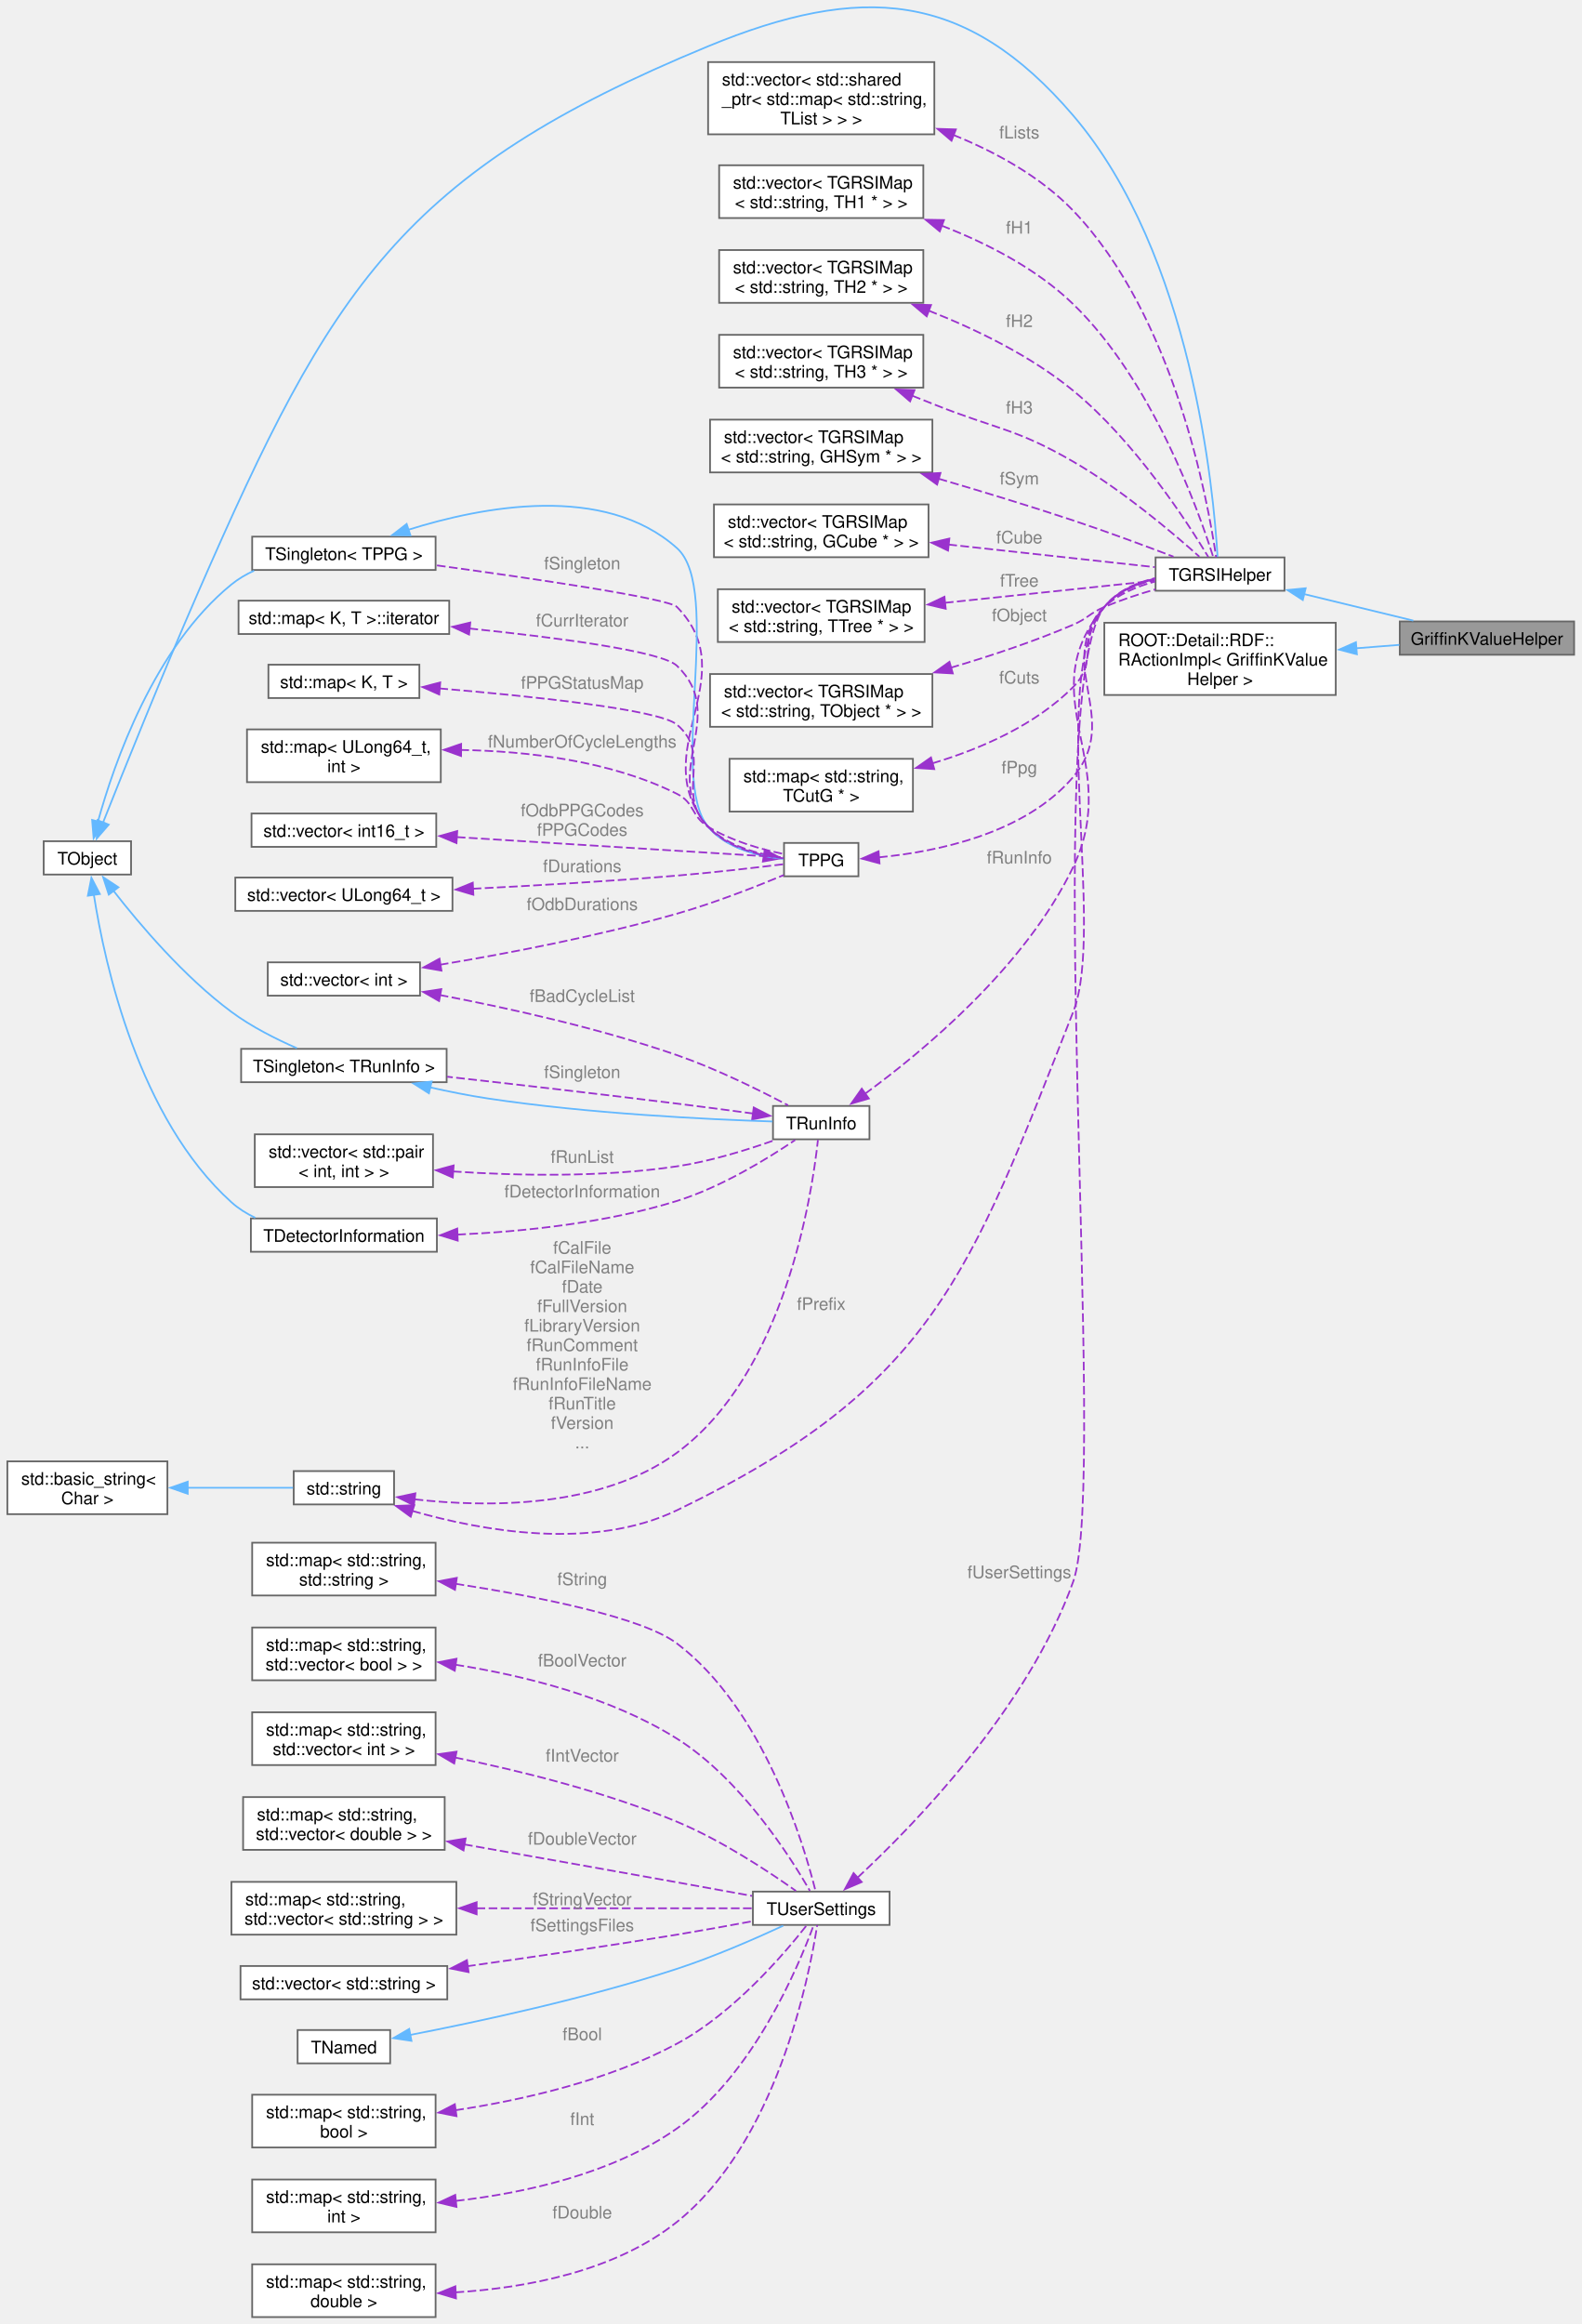
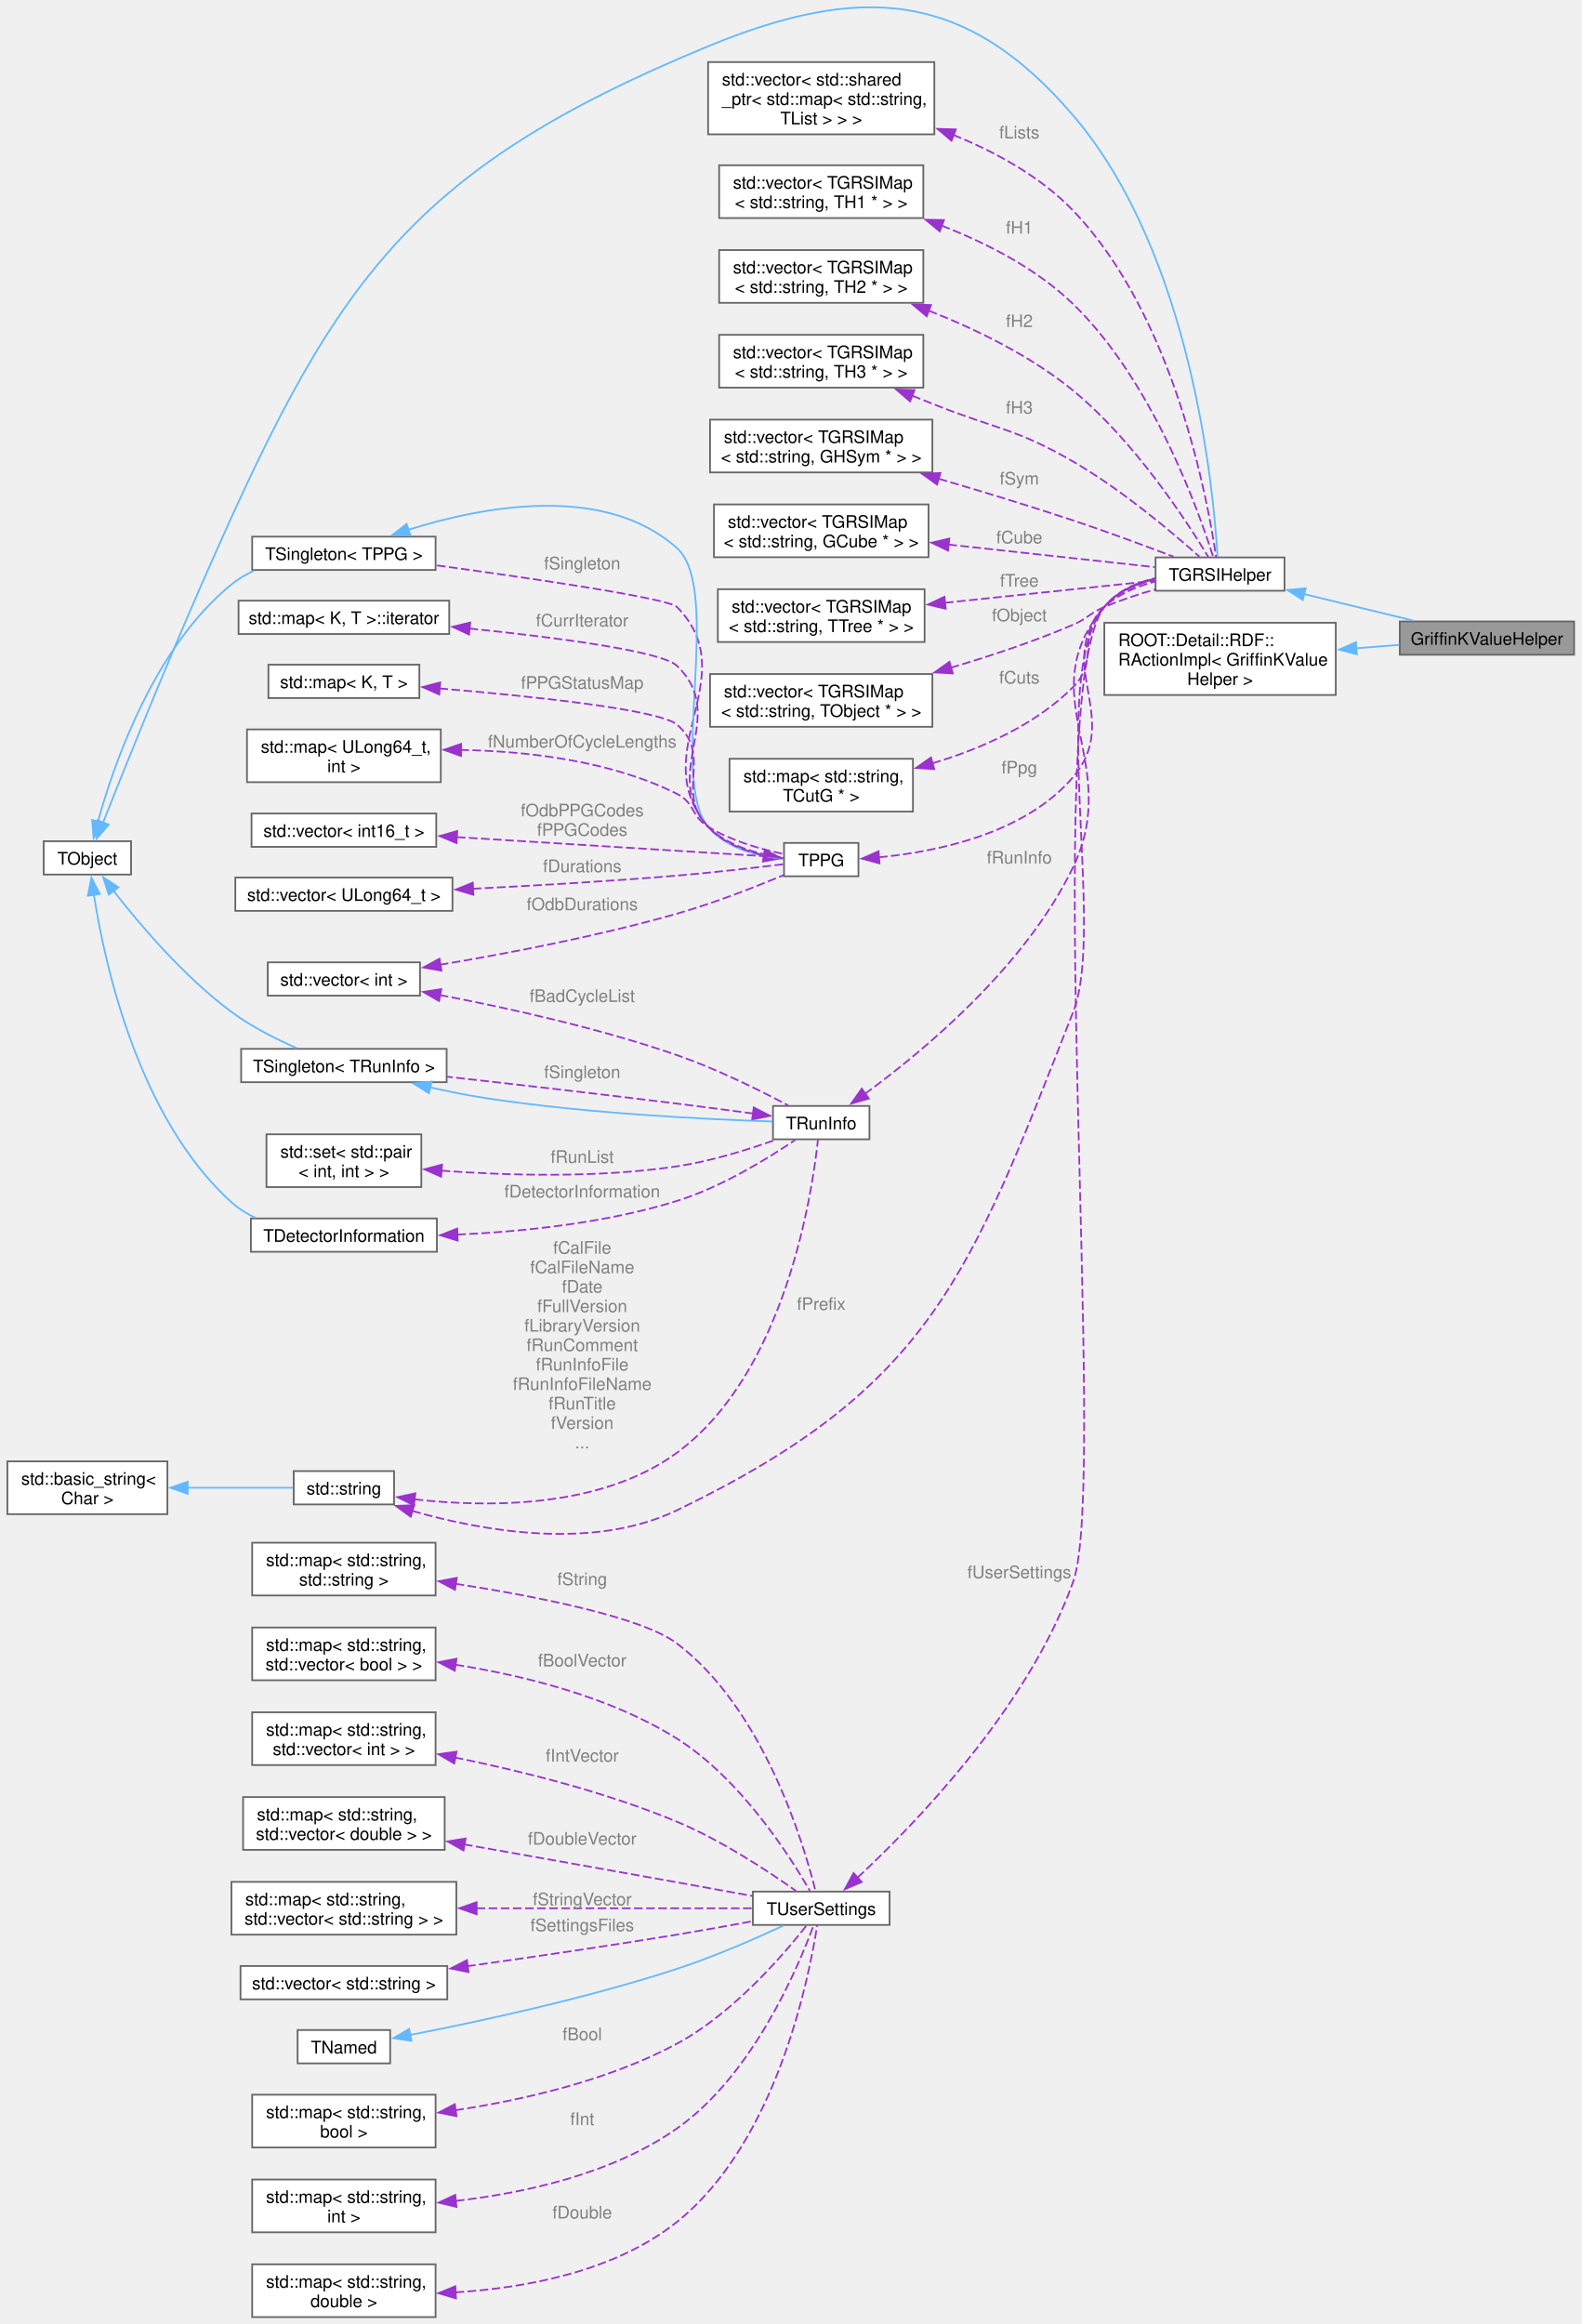
<svg xmlns="http://www.w3.org/2000/svg" xmlns:xlink="http://www.w3.org/1999/xlink" width="914pt" height="1343pt" viewBox="0.00 0.00 913.50 1343.00">
  <g id="graph0" class="graph" transform="scale(1 1) rotate(0) translate(4 1339)">
    <g id="Node000001" class="node">
      <g id="a_Node000001">
        <a xlink:title=" ">
          <polygon fill="#999999" stroke="#666666" points="905.5,-979.88 804.75,-979.88 804.75,-960.62 905.5,-960.62 905.5,-979.88" />
          <text text-anchor="middle" x="855.12" y="-966.38" font-family="Helvetica,sans-Serif" font-size="10.00">GriffinKValueHelper</text>
        </a>
      </g>
    </g>
    <g id="Node000002" class="node">
      <g id="a_Node000002">
        <a xlink:href="class_t_g_r_s_i_helper.html" target="_top" xlink:title=" ">
          <polygon fill="white" stroke="#666666" points="738.12,-1016.88 663.62,-1016.88 663.62,-997.62 738.12,-997.62 738.12,-1016.88" />
          <text text-anchor="middle" x="700.88" y="-1003.38" font-family="Helvetica,sans-Serif" font-size="10.00">TGRSIHelper</text>
        </a>
      </g>
    </g>
    <g id="edge1_Node000001_Node000002" class="edge">
      <g id="a_edge1_Node000001_Node000002">
        <a xlink:title=" ">
          <path fill="none" stroke="#63b8ff" d="M749.52,-995.67C769.73,-990.76 793.08,-985.09 812.58,-980.35" />
          <polygon fill="#63b8ff" stroke="#63b8ff" points="748.7,-992.27 739.81,-998.03 750.36,-999.07 748.7,-992.27" />
        </a>
      </g>
    </g>
    <g id="Node000003" class="node">
      <g id="a_Node000003">
        <a xlink:title=" ">
          <polygon fill="white" stroke="#666666" points="71.5,-852.88 21,-852.88 21,-833.62 71.5,-833.62 71.5,-852.88" />
          <text text-anchor="middle" x="46.25" y="-839.38" font-family="Helvetica,sans-Serif" font-size="10.00">TObject</text>
        </a>
      </g>
    </g>
    <g id="edge2_Node000002_Node000003" class="edge">
      <g id="a_edge2_Node000002_Node000003">
        <a xlink:title=" ">
          <path fill="none" stroke="#63b8ff" d="M55.3,-863.65C67.04,-893.25 89.76,-949.76 110.5,-997.25 187.22,-1172.88 227.83,-1239.15 405,-1312.25 493.23,-1348.66 553.97,-1344.79 616,-1272.25 684.68,-1191.93 697.24,-1055.1 699.43,-1017.22" />
          <polygon fill="#63b8ff" stroke="#63b8ff" points="58.59,-862.46 51.65,-854.45 52.08,-865.04 58.59,-862.46" />
        </a>
      </g>
    </g>
    <g id="Node000014" class="node">
      <g id="a_Node000014">
        <a xlink:href="class_t_singleton.html" target="_top" xlink:title=" ">
          <polygon fill="white" stroke="#666666" points="247.5,-1028.88 141.5,-1028.88 141.5,-1009.62 247.5,-1009.62 247.5,-1028.88" />
          <text text-anchor="middle" x="194.5" y="-1015.38" font-family="Helvetica,sans-Serif" font-size="10.00">TSingleton&lt; TPPG &gt;</text>
        </a>
      </g>
    </g>
    <g id="edge14_Node000014_Node000003" class="edge">
      <g id="a_edge14_Node000014_Node000003">
        <a xlink:title=" ">
          <path fill="none" stroke="#63b8ff" d="M52.3,-864.02C61.64,-897.9 84.83,-964.94 129.5,-1001.25 133.44,-1004.45 137.92,-1007.09 142.63,-1009.25" />
          <polygon fill="#63b8ff" stroke="#63b8ff" points="55.76,-863.41 49.86,-854.61 48.99,-865.17 55.76,-863.41" />
        </a>
      </g>
    </g>
    <g id="Node000022" class="node">
      <g id="a_Node000022">
        <a xlink:href="class_t_singleton.html" target="_top" xlink:title=" ">
          <polygon fill="white" stroke="#666666" points="253.88,-732.88 135.12,-732.88 135.12,-713.62 253.88,-713.62 253.88,-732.88" />
          <text text-anchor="middle" x="194.5" y="-719.38" font-family="Helvetica,sans-Serif" font-size="10.00">TSingleton&lt; TRunInfo &gt;</text>
        </a>
      </g>
    </g>
    <g id="edge24_Node000022_Node000003" class="edge">
      <g id="a_edge24_Node000022_Node000003">
        <a xlink:title=" ">
          <path fill="none" stroke="#63b8ff" d="M61.36,-824.2C76.52,-804.72 102.15,-774.52 129.5,-754.25 141,-745.72 155.22,-738.56 167.34,-733.27" />
          <polygon fill="#63b8ff" stroke="#63b8ff" points="58.62,-822.02 55.35,-832.1 64.19,-826.26 58.62,-822.02" />
        </a>
      </g>
    </g>
    <g id="Node000026" class="node">
      <g id="a_Node000026">
        <a xlink:href="class_t_detector_information.html" target="_top" xlink:title=" ">
          <polygon fill="white" stroke="#666666" points="248.25,-634.88 140.75,-634.88 140.75,-615.62 248.25,-615.62 248.25,-634.88" />
          <text text-anchor="middle" x="194.5" y="-621.38" font-family="Helvetica,sans-Serif" font-size="10.00">TDetectorInformation</text>
        </a>
      </g>
    </g>
    <g id="edge31_Node000026_Node000003" class="edge">
      <g id="a_edge31_Node000026_Node000003">
        <a xlink:title=" ">
          <path fill="none" stroke="#63b8ff" d="M50,-821.87C56.36,-781.23 75.89,-692.59 129.5,-644.25 133.55,-640.6 138.26,-637.65 143.27,-635.27" />
          <polygon fill="#63b8ff" stroke="#63b8ff" points="46.53,-821.37 48.58,-831.77 53.46,-822.36 46.53,-821.37" />
        </a>
      </g>
    </g>
    <g id="Node000004" class="node">
      <g id="a_Node000004">
        <a xlink:title=" ">
          <polygon fill="white" stroke="#666666" points="535.75,-1303.12 405,-1303.12 405,-1261.38 535.75,-1261.38 535.75,-1303.12" />
          <text text-anchor="start" x="413" y="-1289.62" font-family="Helvetica,sans-Serif" font-size="10.00">std::vector&lt; std::shared</text>
          <text text-anchor="start" x="413" y="-1278.38" font-family="Helvetica,sans-Serif" font-size="10.00">_ptr&lt; std::map&lt; std::string,</text>
          <text text-anchor="middle" x="470.38" y="-1267.12" font-family="Helvetica,sans-Serif" font-size="10.00"> TList &gt; &gt; &gt;</text>
        </a>
      </g>
    </g>
    <g id="edge3_Node000002_Node000004" class="edge">
      <g id="a_edge3_Node000002_Node000004">
        <a xlink:title=" ">
          <path fill="none" stroke="#9a32cd" stroke-dasharray="5,2" d="M546.66,-1261.06C571.31,-1251.07 597.17,-1236.9 616,-1217.25 674.41,-1156.31 693.87,-1049.61 698.6,-1017" />
          <polygon fill="#9a32cd" stroke="#9a32cd" points="545.68,-1257.68 537.6,-1264.54 548.19,-1264.21 545.68,-1257.68" />
        </a>
      </g>
      <text text-anchor="middle" x="584.88" y="-1259" font-family="Helvetica,sans-Serif" font-size="10.00" fill="grey"> fLists</text>
    </g>
    <g id="Node000005" class="node">
      <g id="a_Node000005">
        <a xlink:title=" ">
          <polygon fill="white" stroke="#666666" points="529.38,-1243.5 411.38,-1243.5 411.38,-1213 529.38,-1213 529.38,-1243.5" />
          <text text-anchor="start" x="419.38" y="-1230" font-family="Helvetica,sans-Serif" font-size="10.00">std::vector&lt; TGRSIMap</text>
          <text text-anchor="middle" x="470.38" y="-1218.75" font-family="Helvetica,sans-Serif" font-size="10.00">&lt; std::string, TH1 * &gt; &gt;</text>
        </a>
      </g>
    </g>
    <g id="edge4_Node000002_Node000005" class="edge">
      <g id="a_edge4_Node000002_Node000005">
        <a xlink:title=" ">
          <path fill="none" stroke="#9a32cd" stroke-dasharray="5,2" d="M539.99,-1208.6C566.23,-1198.41 594.89,-1183.71 616,-1163.25 661.7,-1118.94 688.33,-1044.29 696.86,-1017.34" />
          <polygon fill="#9a32cd" stroke="#9a32cd" points="538.89,-1205.28 530.73,-1212.03 541.32,-1211.84 538.89,-1205.28" />
        </a>
      </g>
      <text text-anchor="middle" x="584.88" y="-1204" font-family="Helvetica,sans-Serif" font-size="10.00" fill="grey"> fH1</text>
    </g>
    <g id="Node000006" class="node">
      <g id="a_Node000006">
        <a xlink:title=" ">
          <polygon fill="white" stroke="#666666" points="529.38,-1194.5 411.38,-1194.5 411.38,-1164 529.38,-1164 529.38,-1194.5" />
          <text text-anchor="start" x="419.38" y="-1181" font-family="Helvetica,sans-Serif" font-size="10.00">std::vector&lt; TGRSIMap</text>
          <text text-anchor="middle" x="470.38" y="-1169.75" font-family="Helvetica,sans-Serif" font-size="10.00">&lt; std::string, TH2 * &gt; &gt;</text>
        </a>
      </g>
    </g>
    <g id="edge5_Node000002_Node000006" class="edge">
      <g id="a_edge5_Node000002_Node000006">
        <a xlink:title=" ">
          <path fill="none" stroke="#9a32cd" stroke-dasharray="5,2" d="M532.5,-1159.49C559.91,-1148.68 591.51,-1133.34 616,-1113.25 651.57,-1084.08 681.84,-1037.44 694.07,-1017.18" />
          <polygon fill="#9a32cd" stroke="#9a32cd" points="531.34,-1156.19 523.24,-1163.02 533.84,-1162.73 531.34,-1156.19" />
        </a>
      </g>
      <text text-anchor="middle" x="584.88" y="-1150" font-family="Helvetica,sans-Serif" font-size="10.00" fill="grey"> fH2</text>
    </g>
    <g id="Node000007" class="node">
      <g id="a_Node000007">
        <a xlink:title=" ">
          <polygon fill="white" stroke="#666666" points="529.38,-1145.5 411.38,-1145.5 411.38,-1115 529.38,-1115 529.38,-1145.5" />
          <text text-anchor="start" x="419.38" y="-1132" font-family="Helvetica,sans-Serif" font-size="10.00">std::vector&lt; TGRSIMap</text>
          <text text-anchor="middle" x="470.38" y="-1120.75" font-family="Helvetica,sans-Serif" font-size="10.00">&lt; std::string, TH3 * &gt; &gt;</text>
        </a>
      </g>
    </g>
    <g id="edge6_Node000002_Node000007" class="edge">
      <g id="a_edge6_Node000002_Node000007">
        <a xlink:title=" ">
          <path fill="none" stroke="#9a32cd" stroke-dasharray="5,2" d="M523,-1110.31C527.31,-1108.61 531.61,-1106.9 535.75,-1105.25 571.56,-1090.94 582.62,-1091.57 616,-1072.25 644.22,-1055.91 673.51,-1031.1 688.9,-1017.33" />
          <polygon fill="#9a32cd" stroke="#9a32cd" points="521.73,-1107.04 513.7,-1113.95 524.29,-1113.56 521.73,-1107.04" />
        </a>
      </g>
      <text text-anchor="middle" x="584.88" y="-1100" font-family="Helvetica,sans-Serif" font-size="10.00" fill="grey"> fH3</text>
    </g>
    <g id="Node000008" class="node">
      <g id="a_Node000008">
        <a xlink:title=" ">
          <polygon fill="white" stroke="#666666" points="534.62,-1096.5 406.12,-1096.5 406.12,-1066 534.62,-1066 534.62,-1096.5" />
          <text text-anchor="start" x="414.12" y="-1083" font-family="Helvetica,sans-Serif" font-size="10.00">std::vector&lt; TGRSIMap</text>
          <text text-anchor="middle" x="470.38" y="-1071.75" font-family="Helvetica,sans-Serif" font-size="10.00">&lt; std::string, GHSym * &gt; &gt;</text>
        </a>
      </g>
    </g>
    <g id="edge7_Node000002_Node000008" class="edge">
      <g id="a_edge7_Node000002_Node000008">
        <a xlink:title=" ">
          <path fill="none" stroke="#9a32cd" stroke-dasharray="5,2" d="M538.29,-1062.34C562.84,-1055.14 590.78,-1046.65 616,-1038.25 635.59,-1031.73 657.46,-1023.61 673.96,-1017.32" />
          <polygon fill="#9a32cd" stroke="#9a32cd" points="537.34,-1058.97 528.72,-1065.13 539.3,-1065.69 537.34,-1058.97" />
        </a>
      </g>
      <text text-anchor="middle" x="584.88" y="-1059" font-family="Helvetica,sans-Serif" font-size="10.00" fill="grey"> fSym</text>
    </g>
    <g id="Node000009" class="node">
      <g id="a_Node000009">
        <a xlink:title=" ">
          <polygon fill="white" stroke="#666666" points="532.38,-1047.5 408.38,-1047.5 408.38,-1017 532.38,-1017 532.38,-1047.5" />
          <text text-anchor="start" x="416.38" y="-1034" font-family="Helvetica,sans-Serif" font-size="10.00">std::vector&lt; TGRSIMap</text>
          <text text-anchor="middle" x="470.38" y="-1022.75" font-family="Helvetica,sans-Serif" font-size="10.00">&lt; std::string, GCube * &gt; &gt;</text>
        </a>
      </g>
    </g>
    <g id="edge8_Node000002_Node000009" class="edge">
      <g id="a_edge8_Node000002_Node000009">
        <a xlink:title=" ">
          <path fill="none" stroke="#9a32cd" stroke-dasharray="5,2" d="M543.85,-1024.32C583.55,-1019.98 631.06,-1014.78 663.14,-1011.27" />
          <polygon fill="#9a32cd" stroke="#9a32cd" points="543.67,-1020.82 534.11,-1025.39 544.43,-1027.78 543.67,-1020.82" />
        </a>
      </g>
      <text text-anchor="middle" x="584.88" y="-1025" font-family="Helvetica,sans-Serif" font-size="10.00" fill="grey"> fCube</text>
    </g>
    <g id="Node000010" class="node">
      <g id="a_Node000010">
        <a xlink:title=" ">
          <polygon fill="white" stroke="#666666" points="530.12,-998.5 410.62,-998.5 410.62,-968 530.12,-968 530.12,-998.5" />
          <text text-anchor="start" x="418.62" y="-985" font-family="Helvetica,sans-Serif" font-size="10.00">std::vector&lt; TGRSIMap</text>
          <text text-anchor="middle" x="470.38" y="-973.75" font-family="Helvetica,sans-Serif" font-size="10.00">&lt; std::string, TTree * &gt; &gt;</text>
        </a>
      </g>
    </g>
    <g id="edge9_Node000002_Node000010" class="edge">
      <g id="a_edge9_Node000002_Node000010">
        <a xlink:title=" ">
          <path fill="none" stroke="#9a32cd" stroke-dasharray="5,2" d="M541.85,-990.65C581.94,-994.86 630.51,-999.96 663.13,-1003.39" />
          <polygon fill="#9a32cd" stroke="#9a32cd" points="542.33,-987.18 532.02,-989.62 541.6,-994.15 542.33,-987.18" />
        </a>
      </g>
      <text text-anchor="middle" x="584.88" y="-1000" font-family="Helvetica,sans-Serif" font-size="10.00" fill="grey"> fTree</text>
    </g>
    <g id="Node000011" class="node">
      <g id="a_Node000011">
        <a xlink:title=" ">
          <polygon fill="white" stroke="#666666" points="534.62,-949.5 406.12,-949.5 406.12,-919 534.62,-919 534.62,-949.5" />
          <text text-anchor="start" x="414.12" y="-936" font-family="Helvetica,sans-Serif" font-size="10.00">std::vector&lt; TGRSIMap</text>
          <text text-anchor="middle" x="470.38" y="-924.75" font-family="Helvetica,sans-Serif" font-size="10.00">&lt; std::string, TObject * &gt; &gt;</text>
        </a>
      </g>
    </g>
    <g id="edge10_Node000002_Node000011" class="edge">
      <g id="a_edge10_Node000002_Node000011">
        <a xlink:title=" ">
          <path fill="none" stroke="#9a32cd" stroke-dasharray="5,2" d="M545.17,-953.11C568.24,-959.92 593.53,-968.35 616,-978 624.46,-981.63 625.52,-984.67 634,-988.25 643.32,-992.18 653.72,-995.6 663.44,-998.41" />
          <polygon fill="#9a32cd" stroke="#9a32cd" points="546.43,-949.83 535.85,-950.42 544.49,-956.56 546.43,-949.83" />
        </a>
      </g>
      <text text-anchor="middle" x="584.88" y="-980" font-family="Helvetica,sans-Serif" font-size="10.00" fill="grey"> fObject</text>
    </g>
    <g id="Node000012" class="node">
      <g id="a_Node000012">
        <a xlink:title=" ">
          <polygon fill="white" stroke="#666666" points="523.38,-900.5 417.38,-900.5 417.38,-870 523.38,-870 523.38,-900.5" />
          <text text-anchor="start" x="425.38" y="-887" font-family="Helvetica,sans-Serif" font-size="10.00">std::map&lt; std::string,</text>
          <text text-anchor="middle" x="470.38" y="-875.75" font-family="Helvetica,sans-Serif" font-size="10.00"> TCutG * &gt;</text>
        </a>
      </g>
    </g>
    <g id="edge11_Node000002_Node000012" class="edge">
      <g id="a_edge11_Node000002_Node000012">
        <a xlink:title=" ">
          <path fill="none" stroke="#9a32cd" stroke-dasharray="5,2" d="M534.61,-897.87C562.61,-906.27 594.09,-919.97 616,-942 631.55,-957.64 617.71,-973.37 634,-988.25 642.09,-995.64 652.87,-1000.17 663.36,-1002.94" />
          <polygon fill="#9a32cd" stroke="#9a32cd" points="535.71,-894.54 525.13,-895.21 533.81,-901.28 535.71,-894.54" />
        </a>
      </g>
      <text text-anchor="middle" x="584.88" y="-944" font-family="Helvetica,sans-Serif" font-size="10.00" fill="grey"> fCuts</text>
    </g>
    <g id="Node000013" class="node">
      <g id="a_Node000013">
        <a xlink:href="class_t_p_p_g.html" target="_top" xlink:title=" ">
          <polygon fill="white" stroke="#666666" points="491.88,-851.88 448.88,-851.88 448.88,-832.62 491.88,-832.62 491.88,-851.88" />
          <text text-anchor="middle" x="470.38" y="-838.38" font-family="Helvetica,sans-Serif" font-size="10.00">TPPG</text>
        </a>
      </g>
    </g>
    <g id="edge12_Node000002_Node000013" class="edge">
      <g id="a_edge12_Node000002_Node000013">
        <a xlink:title=" ">
          <path fill="none" stroke="#9a32cd" stroke-dasharray="5,2" d="M503.73,-843.57C537.11,-846.77 588.11,-857.15 616,-890 644.73,-923.84 604.21,-955.34 634,-988.25 641.51,-996.55 652.38,-1001.31 663.14,-1004.02" />
          <polygon fill="#9a32cd" stroke="#9a32cd" points="504.06,-840.08 493.82,-842.8 503.52,-847.06 504.06,-840.08" />
        </a>
      </g>
      <text text-anchor="middle" x="584.88" y="-892" font-family="Helvetica,sans-Serif" font-size="10.00" fill="grey"> fPpg</text>
    </g>
    <g id="edge15_Node000014_Node000013" class="edge">
      <g id="a_edge15_Node000014_Node000013">
        <a xlink:title=" ">
          <path fill="none" stroke="#9a32cd" stroke-dasharray="5,2" d="M437.2,-844.56C425.44,-847.06 413.05,-851.92 405,-861.25 367.74,-904.4 426.91,-947.54 387,-988.25 382.09,-993.26 302.56,-1004.86 247.55,-1012.37" />
          <polygon fill="#9a32cd" stroke="#9a32cd" points="437.74,-848.02 447.08,-843.01 436.66,-841.11 437.74,-848.02" />
        </a>
      </g>
      <text text-anchor="middle" x="332.25" y="-1010" font-family="Helvetica,sans-Serif" font-size="10.00" fill="grey"> fSingleton</text>
    </g>
    <g id="edge13_Node000013_Node000014" class="edge">
      <g id="a_edge13_Node000013_Node000014">
        <a xlink:title=" ">
          <path fill="none" stroke="#63b8ff" d="M231.68,-1032.84C274.39,-1046.27 344.91,-1059.9 387,-1022.25 413.83,-998.25 381.87,-888.84 405,-861.25 415.55,-848.66 434.01,-844.17 448.46,-842.68" />
          <polygon fill="#63b8ff" stroke="#63b8ff" points="232.97,-1029.58 222.38,-1029.75 230.77,-1036.22 232.97,-1029.58" />
        </a>
      </g>
    </g>
    <g id="Node000015" class="node">
      <g id="a_Node000015">
        <a xlink:title=" ">
          <polygon fill="white" stroke="#666666" points="255.38,-991.88 133.62,-991.88 133.62,-972.62 255.38,-972.62 255.38,-991.88" />
          <text text-anchor="middle" x="194.5" y="-978.38" font-family="Helvetica,sans-Serif" font-size="10.00">std::map&lt; K, T &gt;::iterator</text>
        </a>
      </g>
    </g>
    <g id="edge16_Node000013_Node000015" class="edge">
      <g id="a_edge16_Node000013_Node000015">
        <a xlink:title=" ">
          <path fill="none" stroke="#9a32cd" stroke-dasharray="5,2" d="M267.04,-975.8C317.71,-970.56 378.18,-962.68 387,-954.25 417.45,-925.17 376.69,-892.41 405,-861.25 415.97,-849.18 434.19,-844.62 448.46,-842.98" />
          <polygon fill="#9a32cd" stroke="#9a32cd" points="266.85,-972.3 257.25,-976.79 267.55,-979.26 266.85,-972.3" />
        </a>
      </g>
      <text text-anchor="middle" x="332.25" y="-977" font-family="Helvetica,sans-Serif" font-size="10.00" fill="grey"> fCurrIterator</text>
    </g>
    <g id="Node000016" class="node">
      <g id="a_Node000016">
        <a xlink:title=" ">
          <polygon fill="white" stroke="#666666" points="238.12,-954.88 150.88,-954.88 150.88,-935.62 238.12,-935.62 238.12,-954.88" />
          <text text-anchor="middle" x="194.5" y="-941.38" font-family="Helvetica,sans-Serif" font-size="10.00">std::map&lt; K, T &gt;</text>
        </a>
      </g>
    </g>
    <g id="edge17_Node000013_Node000016" class="edge">
      <g id="a_edge17_Node000013_Node000016">
        <a xlink:title=" ">
          <path fill="none" stroke="#9a32cd" stroke-dasharray="5,2" d="M249.7,-941.17C302.6,-936.71 376.63,-929.03 387,-920.25 407.93,-902.54 385.53,-880.55 405,-861.25 416.51,-849.85 434.5,-845.23 448.54,-843.38" />
          <polygon fill="#9a32cd" stroke="#9a32cd" points="249.62,-937.66 239.94,-941.97 250.19,-944.64 249.62,-937.66" />
        </a>
      </g>
      <text text-anchor="middle" x="332.25" y="-941" font-family="Helvetica,sans-Serif" font-size="10.00" fill="grey"> fPPGStatusMap</text>
    </g>
    <g id="Node000017" class="node">
      <g id="a_Node000017">
        <a xlink:title=" ">
          <polygon fill="white" stroke="#666666" points="250.5,-917.5 138.5,-917.5 138.5,-887 250.5,-887 250.5,-917.5" />
          <text text-anchor="start" x="146.5" y="-904" font-family="Helvetica,sans-Serif" font-size="10.00">std::map&lt; ULong64_t,</text>
          <text text-anchor="middle" x="194.5" y="-892.75" font-family="Helvetica,sans-Serif" font-size="10.00"> int &gt;</text>
        </a>
      </g>
    </g>
    <g id="edge18_Node000013_Node000017" class="edge">
      <g id="a_edge18_Node000013_Node000017">
        <a xlink:title=" ">
          <path fill="none" stroke="#9a32cd" stroke-dasharray="5,2" d="M261.81,-905.62C300.22,-904.96 348.45,-899.51 387,-880.25 397.41,-875.05 395.08,-867.33 405,-861.25 418.31,-853.09 435.33,-848.27 448.52,-845.52" />
          <polygon fill="#9a32cd" stroke="#9a32cd" points="262.23,-902.12 252.25,-905.68 262.27,-909.12 262.23,-902.12" />
        </a>
      </g>
      <text text-anchor="middle" x="332.25" y="-907" font-family="Helvetica,sans-Serif" font-size="10.00" fill="grey"> fNumberOfCycleLengths</text>
    </g>
    <g id="Node000018" class="node">
      <g id="a_Node000018">
        <a xlink:title=" ">
          <polygon fill="white" stroke="#666666" points="247.88,-868.88 141.12,-868.88 141.12,-849.62 247.88,-849.62 247.88,-868.88" />
          <text text-anchor="middle" x="194.5" y="-855.38" font-family="Helvetica,sans-Serif" font-size="10.00">std::vector&lt; int16_t &gt;</text>
        </a>
      </g>
    </g>
    <g id="edge19_Node000013_Node000018" class="edge">
      <g id="a_edge19_Node000013_Node000018">
        <a xlink:title=" ">
          <path fill="none" stroke="#9a32cd" stroke-dasharray="5,2" d="M259.75,-855.26C320.81,-851.47 409.01,-846 448.68,-843.53" />
          <polygon fill="#9a32cd" stroke="#9a32cd" points="259.58,-851.77 249.82,-855.88 260.01,-858.75 259.58,-851.77" />
        </a>
      </g>
      <text text-anchor="middle" x="332.25" y="-867.25" font-family="Helvetica,sans-Serif" font-size="10.00" fill="grey"> fOdbPPGCodes</text>
      <text text-anchor="middle" x="332.25" y="-856" font-family="Helvetica,sans-Serif" font-size="10.00" fill="grey">fPPGCodes</text>
    </g>
    <g id="Node000019" class="node">
      <g id="a_Node000019">
        <a xlink:title=" ">
          <polygon fill="white" stroke="#666666" points="238.5,-782.88 150.5,-782.88 150.5,-763.62 238.5,-763.62 238.5,-782.88" />
          <text text-anchor="middle" x="194.5" y="-769.38" font-family="Helvetica,sans-Serif" font-size="10.00">std::vector&lt; int &gt;</text>
        </a>
      </g>
    </g>
    <g id="edge20_Node000013_Node000019" class="edge">
      <g id="a_edge20_Node000013_Node000019">
        <a xlink:title=" ">
          <path fill="none" stroke="#9a32cd" stroke-dasharray="5,2" d="M249.97,-781.48C288.61,-787.93 341.48,-797.98 387,-811 408.47,-817.14 432.24,-826.44 448.71,-833.3" />
          <polygon fill="#9a32cd" stroke="#9a32cd" points="250.89,-778.09 240.46,-779.92 249.76,-784.99 250.89,-778.09" />
        </a>
      </g>
      <text text-anchor="middle" x="332.25" y="-813" font-family="Helvetica,sans-Serif" font-size="10.00" fill="grey"> fOdbDurations</text>
    </g>
    <g id="Node000021" class="node">
      <g id="a_Node000021">
        <a xlink:href="class_t_run_info.html" target="_top" xlink:title=" ">
          <polygon fill="white" stroke="#666666" points="498.25,-699.88 442.5,-699.88 442.5,-680.62 498.25,-680.62 498.25,-699.88" />
          <text text-anchor="middle" x="470.38" y="-686.38" font-family="Helvetica,sans-Serif" font-size="10.00">TRunInfo</text>
        </a>
      </g>
    </g>
    <g id="edge29_Node000021_Node000019" class="edge">
      <g id="a_edge29_Node000021_Node000019">
        <a xlink:title=" ">
          <path fill="none" stroke="#9a32cd" stroke-dasharray="5,2" d="M249.9,-764C288.71,-756.63 341.83,-744.93 387,-729.25 409.87,-721.31 434.83,-708.93 451.21,-700.26" />
          <polygon fill="#9a32cd" stroke="#9a32cd" points="249.52,-760.51 240.33,-765.79 250.8,-767.4 249.52,-760.51" />
        </a>
      </g>
      <text text-anchor="middle" x="332.25" y="-760" font-family="Helvetica,sans-Serif" font-size="10.00" fill="grey"> fBadCycleList</text>
    </g>
    <g id="Node000020" class="node">
      <g id="a_Node000020">
        <a xlink:title=" ">
          <polygon fill="white" stroke="#666666" points="257.25,-831.88 131.75,-831.88 131.75,-812.62 257.25,-812.62 257.25,-831.88" />
          <text text-anchor="middle" x="194.5" y="-818.38" font-family="Helvetica,sans-Serif" font-size="10.00">std::vector&lt; ULong64_t &gt;</text>
        </a>
      </g>
    </g>
    <g id="edge21_Node000013_Node000020" class="edge">
      <g id="a_edge21_Node000013_Node000020">
        <a xlink:title=" ">
          <path fill="none" stroke="#9a32cd" stroke-dasharray="5,2" d="M268.95,-825.41C304.62,-827.19 348.08,-829.72 387,-833 407.94,-834.76 431.79,-837.52 448.42,-839.57" />
          <polygon fill="#9a32cd" stroke="#9a32cd" points="269.33,-821.93 259.17,-824.93 268.99,-828.92 269.33,-821.93" />
        </a>
      </g>
      <text text-anchor="middle" x="332.25" y="-835" font-family="Helvetica,sans-Serif" font-size="10.00" fill="grey"> fDurations</text>
    </g>
    <g id="edge22_Node000002_Node000021" class="edge">
      <g id="a_edge22_Node000002_Node000021">
        <a xlink:title=" ">
          <path fill="none" stroke="#9a32cd" stroke-dasharray="5,2" d="M495.56,-706.83C528.99,-731.24 588.32,-780.26 616,-838 645.07,-898.65 590.44,-937.01 634,-988.25 641.32,-996.86 652.28,-1001.7 663.17,-1004.38" />
          <polygon fill="#9a32cd" stroke="#9a32cd" points="497.88,-704.19 487.7,-701.22 493.81,-709.88 497.88,-704.19" />
        </a>
      </g>
      <text text-anchor="middle" x="584.88" y="-840" font-family="Helvetica,sans-Serif" font-size="10.00" fill="grey"> fRunInfo</text>
    </g>
    <g id="edge25_Node000022_Node000021" class="edge">
      <g id="a_edge25_Node000022_Node000021">
        <a xlink:title=" ">
          <path fill="none" stroke="#9a32cd" stroke-dasharray="5,2" d="M431.16,-695.5C417.27,-697.37 401.43,-699.46 387,-701.25 342.5,-706.78 292.12,-712.55 254.2,-716.79" />
          <polygon fill="#9a32cd" stroke="#9a32cd" points="431.37,-699.01 440.81,-694.19 430.43,-692.07 431.37,-699.01" />
        </a>
      </g>
      <text text-anchor="middle" x="332.25" y="-716" font-family="Helvetica,sans-Serif" font-size="10.00" fill="grey"> fSingleton</text>
    </g>
    <g id="edge23_Node000021_Node000022" class="edge">
      <g id="a_edge23_Node000021_Node000022">
        <a xlink:title=" ">
          <path fill="none" stroke="#63b8ff" d="M244.28,-710.64C255.15,-708.2 266.67,-705.89 277.5,-704.25 335.79,-695.43 404.91,-692.11 442.22,-690.91" />
          <polygon fill="#63b8ff" stroke="#63b8ff" points="243.65,-707.2 234.71,-712.87 245.24,-714.01 243.65,-707.2" />
        </a>
      </g>
    </g>
    <g id="Node000023" class="node">
      <g id="a_Node000023">
        <a xlink:title=" ">
          <polygon fill="white" stroke="#666666" points="223.5,-488.88 165.5,-488.88 165.5,-469.62 223.5,-469.62 223.5,-488.88" />
          <text text-anchor="middle" x="194.5" y="-475.38" font-family="Helvetica,sans-Serif" font-size="10.00">std::string</text>
        </a>
      </g>
    </g>
    <g id="edge43_Node000002_Node000023" class="edge">
      <g id="a_edge43_Node000002_Node000023">
        <a xlink:title=" ">
          <path fill="none" stroke="#9a32cd" stroke-dasharray="5,2" d="M234.07,-465.87C274.33,-454.28 338.27,-442.74 387,-466.25 534.29,-537.31 556.21,-602.04 616,-754.25 635.07,-802.79 601.07,-947.81 634,-988.25 641.22,-997.11 652.28,-1002 663.3,-1004.65" />
          <polygon fill="#9a32cd" stroke="#9a32cd" points="233.12,-462.5 224.57,-468.75 235.16,-469.19 233.12,-462.5" />
        </a>
      </g>
      <text text-anchor="middle" x="470.38" y="-582" font-family="Helvetica,sans-Serif" font-size="10.00" fill="grey"> fPrefix</text>
    </g>
    <g id="edge26_Node000021_Node000023" class="edge">
      <g id="a_edge26_Node000021_Node000023">
        <a xlink:title=" ">
          <path fill="none" stroke="#9a32cd" stroke-dasharray="5,2" d="M235.37,-472.56C277.26,-467.83 343.03,-467.16 387,-499.5 449.18,-545.24 464.97,-647.8 468.47,-680.23" />
          <polygon fill="#9a32cd" stroke="#9a32cd" points="234.95,-469.09 225.47,-473.83 235.83,-476.03 234.95,-469.09" />
        </a>
      </g>
      <text text-anchor="middle" x="332.25" y="-614.5" font-family="Helvetica,sans-Serif" font-size="10.00" fill="grey"> fCalFile</text>
      <text text-anchor="middle" x="332.25" y="-603.25" font-family="Helvetica,sans-Serif" font-size="10.00" fill="grey">fCalFileName</text>
      <text text-anchor="middle" x="332.25" y="-592" font-family="Helvetica,sans-Serif" font-size="10.00" fill="grey">fDate</text>
      <text text-anchor="middle" x="332.25" y="-580.75" font-family="Helvetica,sans-Serif" font-size="10.00" fill="grey">fFullVersion</text>
      <text text-anchor="middle" x="332.25" y="-569.5" font-family="Helvetica,sans-Serif" font-size="10.00" fill="grey">fLibraryVersion</text>
      <text text-anchor="middle" x="332.25" y="-558.25" font-family="Helvetica,sans-Serif" font-size="10.00" fill="grey">fRunComment</text>
      <text text-anchor="middle" x="332.25" y="-547" font-family="Helvetica,sans-Serif" font-size="10.00" fill="grey">fRunInfoFile</text>
      <text text-anchor="middle" x="332.25" y="-535.75" font-family="Helvetica,sans-Serif" font-size="10.00" fill="grey">fRunInfoFileName</text>
      <text text-anchor="middle" x="332.25" y="-524.5" font-family="Helvetica,sans-Serif" font-size="10.00" fill="grey">fRunTitle</text>
      <text text-anchor="middle" x="332.25" y="-513.25" font-family="Helvetica,sans-Serif" font-size="10.00" fill="grey">fVersion</text>
      <text text-anchor="middle" x="332.25" y="-502" font-family="Helvetica,sans-Serif" font-size="10.00" fill="grey">...</text>
    </g>
    <g id="Node000024" class="node">
      <g id="a_Node000024">
        <a xlink:title=" ">
          <polygon fill="white" stroke="#666666" points="92.5,-494.5 0,-494.5 0,-464 92.5,-464 92.5,-494.5" />
          <text text-anchor="start" x="8" y="-481" font-family="Helvetica,sans-Serif" font-size="10.00">std::basic_string&lt;</text>
          <text text-anchor="middle" x="46.25" y="-469.75" font-family="Helvetica,sans-Serif" font-size="10.00"> Char &gt;</text>
        </a>
      </g>
    </g>
    <g id="edge27_Node000023_Node000024" class="edge">
      <g id="a_edge27_Node000023_Node000024">
        <a xlink:title=" ">
          <path fill="none" stroke="#63b8ff" d="M104.09,-479.25C124.99,-479.25 147.75,-479.25 165.08,-479.25" />
          <polygon fill="#63b8ff" stroke="#63b8ff" points="104.24,-475.75 94.24,-479.25 104.24,-482.75 104.24,-475.75" />
        </a>
      </g>
    </g>
    <g id="Node000025" class="node">
      <g id="a_Node000025">
        <a xlink:title=" ">
-           <polygon fill="white" stroke="#666666" points="246,-683.5 143,-683.5 143,-653 246,-653 246,-683.5" />
-           <text text-anchor="start" x="151" y="-670" font-family="Helvetica,sans-Serif" font-size="10.00">std::vector&lt; std::pair</text>
+           <polygon fill="white" stroke="#666666" points="239.25,-683.5 149.75,-683.5 149.75,-653 239.25,-653 239.25,-683.5" />
+           <text text-anchor="start" x="157.75" y="-670" font-family="Helvetica,sans-Serif" font-size="10.00">std::set&lt; std::pair</text>
          <text text-anchor="middle" x="194.5" y="-658.75" font-family="Helvetica,sans-Serif" font-size="10.00">&lt; int, int &gt; &gt;</text>
        </a>
      </g>
    </g>
    <g id="edge28_Node000021_Node000025" class="edge">
      <g id="a_edge28_Node000021_Node000025">
        <a xlink:title=" ">
-           <path fill="none" stroke="#9a32cd" stroke-dasharray="5,2" d="M257.5,-662.04C295.16,-659.54 344.09,-658.57 387,-665 406.38,-667.9 427.49,-674.45 443.5,-680.15" />
-           <polygon fill="#9a32cd" stroke="#9a32cd" points="257.43,-658.53 247.71,-662.75 257.94,-665.51 257.43,-658.53" />
+           <path fill="none" stroke="#9a32cd" stroke-dasharray="5,2" d="M250.96,-662.49C289.36,-659.68 341.55,-658.19 387,-665 406.38,-667.9 427.49,-674.45 443.5,-680.15" />
+           <polygon fill="#9a32cd" stroke="#9a32cd" points="250.7,-659 241.01,-663.28 251.26,-665.98 250.7,-659" />
        </a>
      </g>
      <text text-anchor="middle" x="332.25" y="-667" font-family="Helvetica,sans-Serif" font-size="10.00" fill="grey"> fRunList</text>
    </g>
    <g id="edge30_Node000021_Node000026" class="edge">
      <g id="a_edge30_Node000021_Node000026">
        <a xlink:title=" ">
          <path fill="none" stroke="#9a32cd" stroke-dasharray="5,2" d="M260.02,-625.54C297.77,-627.26 345.94,-632.18 387,-645 412.7,-653.02 439.49,-669.5 455.29,-680.2" />
          <polygon fill="#9a32cd" stroke="#9a32cd" points="260.29,-622.05 250.16,-625.16 260.02,-629.04 260.29,-622.05" />
        </a>
      </g>
      <text text-anchor="middle" x="332.25" y="-647" font-family="Helvetica,sans-Serif" font-size="10.00" fill="grey"> fDetectorInformation</text>
    </g>
    <g id="Node000027" class="node">
      <g id="a_Node000027">
        <a xlink:href="class_t_user_settings.html" target="_top" xlink:title=" ">
          <polygon fill="white" stroke="#666666" points="509.88,-245.88 430.88,-245.88 430.88,-226.62 509.88,-226.62 509.88,-245.88" />
          <text text-anchor="middle" x="470.38" y="-232.38" font-family="Helvetica,sans-Serif" font-size="10.00">TUserSettings</text>
        </a>
      </g>
    </g>
    <g id="edge32_Node000002_Node000027" class="edge">
      <g id="a_edge32_Node000002_Node000027">
        <a xlink:title=" ">
          <path fill="none" stroke="#9a32cd" stroke-dasharray="5,2" d="M491.37,-253.96C524.57,-284.82 589.99,-352.15 616,-425 637.05,-483.97 595.56,-938.82 634,-988.25 641.09,-997.36 652.26,-1002.3 663.41,-1004.91" />
          <polygon fill="#9a32cd" stroke="#9a32cd" points="493.78,-251.42 484.04,-247.27 489.07,-256.59 493.78,-251.42" />
        </a>
      </g>
      <text text-anchor="middle" x="584.88" y="-427" font-family="Helvetica,sans-Serif" font-size="10.00" fill="grey"> fUserSettings</text>
    </g>
    <g id="Node000028" class="node">
      <g id="a_Node000028">
        <a xlink:title=" ">
          <polygon fill="white" stroke="#666666" points="221.25,-165.88 167.75,-165.88 167.75,-146.62 221.25,-146.62 221.25,-165.88" />
          <text text-anchor="middle" x="194.5" y="-152.38" font-family="Helvetica,sans-Serif" font-size="10.00">TNamed</text>
        </a>
      </g>
    </g>
    <g id="edge33_Node000027_Node000028" class="edge">
      <g id="a_edge33_Node000027_Node000028">
        <a xlink:title=" ">
          <path fill="none" stroke="#63b8ff" d="M232.9,-163.07C271.88,-170.63 334.49,-184.07 387,-201.25 408.41,-208.26 432,-218.56 448.42,-226.17" />
          <polygon fill="#63b8ff" stroke="#63b8ff" points="233.56,-159.63 223.08,-161.2 232.25,-166.51 233.56,-159.63" />
        </a>
      </g>
    </g>
    <g id="Node000029" class="node">
      <g id="a_Node000029">
        <a xlink:title=" ">
          <polygon fill="white" stroke="#666666" points="247.5,-128.5 141.5,-128.5 141.5,-98 247.5,-98 247.5,-128.5" />
          <text text-anchor="start" x="149.5" y="-115" font-family="Helvetica,sans-Serif" font-size="10.00">std::map&lt; std::string,</text>
          <text text-anchor="middle" x="194.5" y="-103.75" font-family="Helvetica,sans-Serif" font-size="10.00"> bool &gt;</text>
        </a>
      </g>
    </g>
    <g id="edge34_Node000027_Node000029" class="edge">
      <g id="a_edge34_Node000027_Node000029">
        <a xlink:title=" ">
          <path fill="none" stroke="#9a32cd" stroke-dasharray="5,2" d="M258.87,-119.52C297.68,-125.38 347.34,-136.61 387,-158 419.64,-175.6 448.76,-209.55 461.93,-226.35" />
          <polygon fill="#9a32cd" stroke="#9a32cd" points="259.6,-116.09 249.21,-118.15 258.62,-123.02 259.6,-116.09" />
        </a>
      </g>
      <text text-anchor="middle" x="332.25" y="-160" font-family="Helvetica,sans-Serif" font-size="10.00" fill="grey"> fBool</text>
    </g>
    <g id="Node000030" class="node">
      <g id="a_Node000030">
        <a xlink:title=" ">
          <polygon fill="white" stroke="#666666" points="247.5,-79.5 141.5,-79.5 141.5,-49 247.5,-49 247.5,-79.5" />
          <text text-anchor="start" x="149.5" y="-66" font-family="Helvetica,sans-Serif" font-size="10.00">std::map&lt; std::string,</text>
          <text text-anchor="middle" x="194.5" y="-54.75" font-family="Helvetica,sans-Serif" font-size="10.00"> int &gt;</text>
        </a>
      </g>
    </g>
    <g id="edge35_Node000027_Node000030" class="edge">
      <g id="a_edge35_Node000027_Node000030">
        <a xlink:title=" ">
          <path fill="none" stroke="#9a32cd" stroke-dasharray="5,2" d="M259.21,-67.14C299.02,-71.69 349.64,-82.72 387,-109 430.91,-139.88 457.15,-202.35 466,-226.45" />
          <polygon fill="#9a32cd" stroke="#9a32cd" points="259.57,-63.66 249.27,-66.13 258.86,-70.62 259.57,-63.66" />
        </a>
      </g>
      <text text-anchor="middle" x="332.25" y="-111" font-family="Helvetica,sans-Serif" font-size="10.00" fill="grey"> fInt</text>
    </g>
    <g id="Node000031" class="node">
      <g id="a_Node000031">
        <a xlink:title=" ">
          <polygon fill="white" stroke="#666666" points="247.5,-30.5 141.5,-30.5 141.5,0 247.5,0 247.5,-30.5" />
          <text text-anchor="start" x="149.5" y="-17" font-family="Helvetica,sans-Serif" font-size="10.00">std::map&lt; std::string,</text>
          <text text-anchor="middle" x="194.5" y="-5.75" font-family="Helvetica,sans-Serif" font-size="10.00"> double &gt;</text>
        </a>
      </g>
    </g>
    <g id="edge36_Node000027_Node000031" class="edge">
      <g id="a_edge36_Node000027_Node000031">
        <a xlink:title=" ">
          <path fill="none" stroke="#9a32cd" stroke-dasharray="5,2" d="M259,-14.29C299.56,-16.82 351.08,-26.28 387,-55 444.5,-100.97 463.34,-195.92 468.05,-226.52" />
          <polygon fill="#9a32cd" stroke="#9a32cd" points="259.28,-10.8 249.12,-13.81 258.94,-17.79 259.28,-10.8" />
        </a>
      </g>
      <text text-anchor="middle" x="332.25" y="-57" font-family="Helvetica,sans-Serif" font-size="10.00" fill="grey"> fDouble</text>
    </g>
    <g id="Node000032" class="node">
      <g id="a_Node000032">
        <a xlink:title=" ">
          <polygon fill="white" stroke="#666666" points="247.5,-447.5 141.5,-447.5 141.5,-417 247.5,-417 247.5,-447.5" />
          <text text-anchor="start" x="149.5" y="-434" font-family="Helvetica,sans-Serif" font-size="10.00">std::map&lt; std::string,</text>
          <text text-anchor="middle" x="194.5" y="-422.75" font-family="Helvetica,sans-Serif" font-size="10.00"> std::string &gt;</text>
        </a>
      </g>
    </g>
    <g id="edge37_Node000027_Node000032" class="edge">
      <g id="a_edge37_Node000027_Node000032">
        <a xlink:title=" ">
          <path fill="none" stroke="#9a32cd" stroke-dasharray="5,2" d="M259.04,-423.76C306.7,-416.35 367.02,-404.41 387,-389.25 437,-351.33 460.13,-274.03 467.05,-246.37" />
          <polygon fill="#9a32cd" stroke="#9a32cd" points="258.71,-420.27 249.35,-425.23 259.76,-427.19 258.71,-420.27" />
        </a>
      </g>
      <text text-anchor="middle" x="332.25" y="-423" font-family="Helvetica,sans-Serif" font-size="10.00" fill="grey"> fString</text>
    </g>
    <g id="Node000033" class="node">
      <g id="a_Node000033">
        <a xlink:title=" ">
          <polygon fill="white" stroke="#666666" points="247.5,-398.5 141.5,-398.5 141.5,-368 247.5,-368 247.5,-398.5" />
          <text text-anchor="start" x="149.5" y="-385" font-family="Helvetica,sans-Serif" font-size="10.00">std::map&lt; std::string,</text>
          <text text-anchor="middle" x="194.5" y="-373.75" font-family="Helvetica,sans-Serif" font-size="10.00"> std::vector&lt; bool &gt; &gt;</text>
        </a>
      </g>
    </g>
    <g id="edge38_Node000027_Node000033" class="edge">
      <g id="a_edge38_Node000027_Node000033">
        <a xlink:title=" ">
          <path fill="none" stroke="#9a32cd" stroke-dasharray="5,2" d="M258.98,-376.99C298.27,-370.79 348.39,-358.52 387,-334.25 423.69,-311.19 452.28,-266.4 463.82,-246.36" />
          <polygon fill="#9a32cd" stroke="#9a32cd" points="258.57,-373.51 249.19,-378.43 259.59,-380.44 258.57,-373.51" />
        </a>
      </g>
      <text text-anchor="middle" x="332.25" y="-376" font-family="Helvetica,sans-Serif" font-size="10.00" fill="grey"> fBoolVector</text>
    </g>
    <g id="Node000034" class="node">
      <g id="a_Node000034">
        <a xlink:title=" ">
          <polygon fill="white" stroke="#666666" points="247.5,-349.5 141.5,-349.5 141.5,-319 247.5,-319 247.5,-349.5" />
          <text text-anchor="start" x="149.5" y="-336" font-family="Helvetica,sans-Serif" font-size="10.00">std::map&lt; std::string,</text>
          <text text-anchor="middle" x="194.5" y="-324.75" font-family="Helvetica,sans-Serif" font-size="10.00"> std::vector&lt; int &gt; &gt;</text>
        </a>
      </g>
    </g>
    <g id="edge39_Node000027_Node000034" class="edge">
      <g id="a_edge39_Node000027_Node000034">
        <a xlink:title=" ">
          <path fill="none" stroke="#9a32cd" stroke-dasharray="5,2" d="M258.59,-323.4C296.69,-315.64 345.69,-303.5 387,-286.25 412.78,-275.48 439.98,-257.49 455.78,-246.27" />
          <polygon fill="#9a32cd" stroke="#9a32cd" points="258.26,-319.9 249.13,-325.27 259.62,-326.76 258.26,-319.9" />
        </a>
      </g>
      <text text-anchor="middle" x="332.25" y="-321" font-family="Helvetica,sans-Serif" font-size="10.00" fill="grey"> fIntVector</text>
    </g>
    <g id="Node000035" class="node">
      <g id="a_Node000035">
        <a xlink:title=" ">
          <polygon fill="white" stroke="#666666" points="252.75,-300.5 136.25,-300.5 136.25,-270 252.75,-270 252.75,-300.5" />
          <text text-anchor="start" x="144.25" y="-287" font-family="Helvetica,sans-Serif" font-size="10.00">std::map&lt; std::string,</text>
          <text text-anchor="middle" x="194.5" y="-275.75" font-family="Helvetica,sans-Serif" font-size="10.00"> std::vector&lt; double &gt; &gt;</text>
        </a>
      </g>
    </g>
    <g id="edge40_Node000027_Node000035" class="edge">
      <g id="a_edge40_Node000027_Node000035">
        <a xlink:title=" ">
          <path fill="none" stroke="#9a32cd" stroke-dasharray="5,2" d="M263.94,-273.17C300.47,-266.71 346.19,-258.59 387,-251.25 401.16,-248.7 416.69,-245.88 430.41,-243.38" />
          <polygon fill="#9a32cd" stroke="#9a32cd" points="263.64,-269.67 254.4,-274.86 264.86,-276.57 263.64,-269.67" />
        </a>
      </g>
      <text text-anchor="middle" x="332.25" y="-273" font-family="Helvetica,sans-Serif" font-size="10.00" fill="grey"> fDoubleVector</text>
    </g>
    <g id="Node000036" class="node">
      <g id="a_Node000036">
        <a xlink:title=" ">
          <polygon fill="white" stroke="#666666" points="259.5,-251.5 129.5,-251.5 129.5,-221 259.5,-221 259.5,-251.5" />
          <text text-anchor="start" x="137.5" y="-238" font-family="Helvetica,sans-Serif" font-size="10.00">std::map&lt; std::string,</text>
          <text text-anchor="middle" x="194.5" y="-226.75" font-family="Helvetica,sans-Serif" font-size="10.00"> std::vector&lt; std::string &gt; &gt;</text>
        </a>
      </g>
    </g>
    <g id="edge41_Node000027_Node000036" class="edge">
      <g id="a_edge41_Node000027_Node000036">
        <a xlink:title=" ">
          <path fill="none" stroke="#9a32cd" stroke-dasharray="5,2" d="M271.17,-236.25C322.86,-236.25 389.21,-236.25 430.52,-236.25" />
          <polygon fill="#9a32cd" stroke="#9a32cd" points="271.23,-232.75 261.23,-236.25 271.23,-239.75 271.23,-232.75" />
        </a>
      </g>
      <text text-anchor="middle" x="332.25" y="-238" font-family="Helvetica,sans-Serif" font-size="10.00" fill="grey"> fStringVector</text>
    </g>
    <g id="Node000037" class="node">
      <g id="a_Node000037">
        <a xlink:title=" ">
          <polygon fill="white" stroke="#666666" points="254.25,-202.88 134.75,-202.88 134.75,-183.62 254.25,-183.62 254.25,-202.88" />
          <text text-anchor="middle" x="194.5" y="-189.38" font-family="Helvetica,sans-Serif" font-size="10.00">std::vector&lt; std::string &gt;</text>
        </a>
      </g>
    </g>
    <g id="edge42_Node000027_Node000037" class="edge">
      <g id="a_edge42_Node000027_Node000037">
        <a xlink:title=" ">
          <path fill="none" stroke="#9a32cd" stroke-dasharray="5,2" d="M265.65,-202.74C301.93,-207.82 346.9,-214.39 387,-221 401.21,-223.34 416.74,-226.16 430.46,-228.72" />
          <polygon fill="#9a32cd" stroke="#9a32cd" points="266.57,-199.34 256.18,-201.43 265.61,-206.27 266.57,-199.34" />
        </a>
      </g>
      <text text-anchor="middle" x="332.25" y="-223" font-family="Helvetica,sans-Serif" font-size="10.00" fill="grey"> fSettingsFiles</text>
    </g>
    <g id="Node000038" class="node">
      <g id="a_Node000038">
        <a xlink:title=" ">
          <polygon fill="white" stroke="#666666" points="767.75,-979.12 634,-979.12 634,-937.38 767.75,-937.38 767.75,-979.12" />
          <text text-anchor="start" x="642" y="-965.62" font-family="Helvetica,sans-Serif" font-size="10.00">ROOT::Detail::RDF::</text>
          <text text-anchor="start" x="642" y="-954.38" font-family="Helvetica,sans-Serif" font-size="10.00">RActionImpl&lt; GriffinKValue</text>
          <text text-anchor="middle" x="700.88" y="-943.12" font-family="Helvetica,sans-Serif" font-size="10.00">Helper &gt;</text>
        </a>
      </g>
    </g>
    <g id="edge44_Node000001_Node000038" class="edge">
      <g id="a_edge44_Node000001_Node000038">
        <a xlink:title=" ">
          <path fill="none" stroke="#63b8ff" d="M779.4,-964.36C787.93,-965.03 796.44,-965.7 804.5,-966.34" />
          <polygon fill="#63b8ff" stroke="#63b8ff" points="779.96,-960.89 769.72,-963.6 779.41,-967.87 779.96,-960.89" />
        </a>
      </g>
    </g>
  </g>
</svg>
